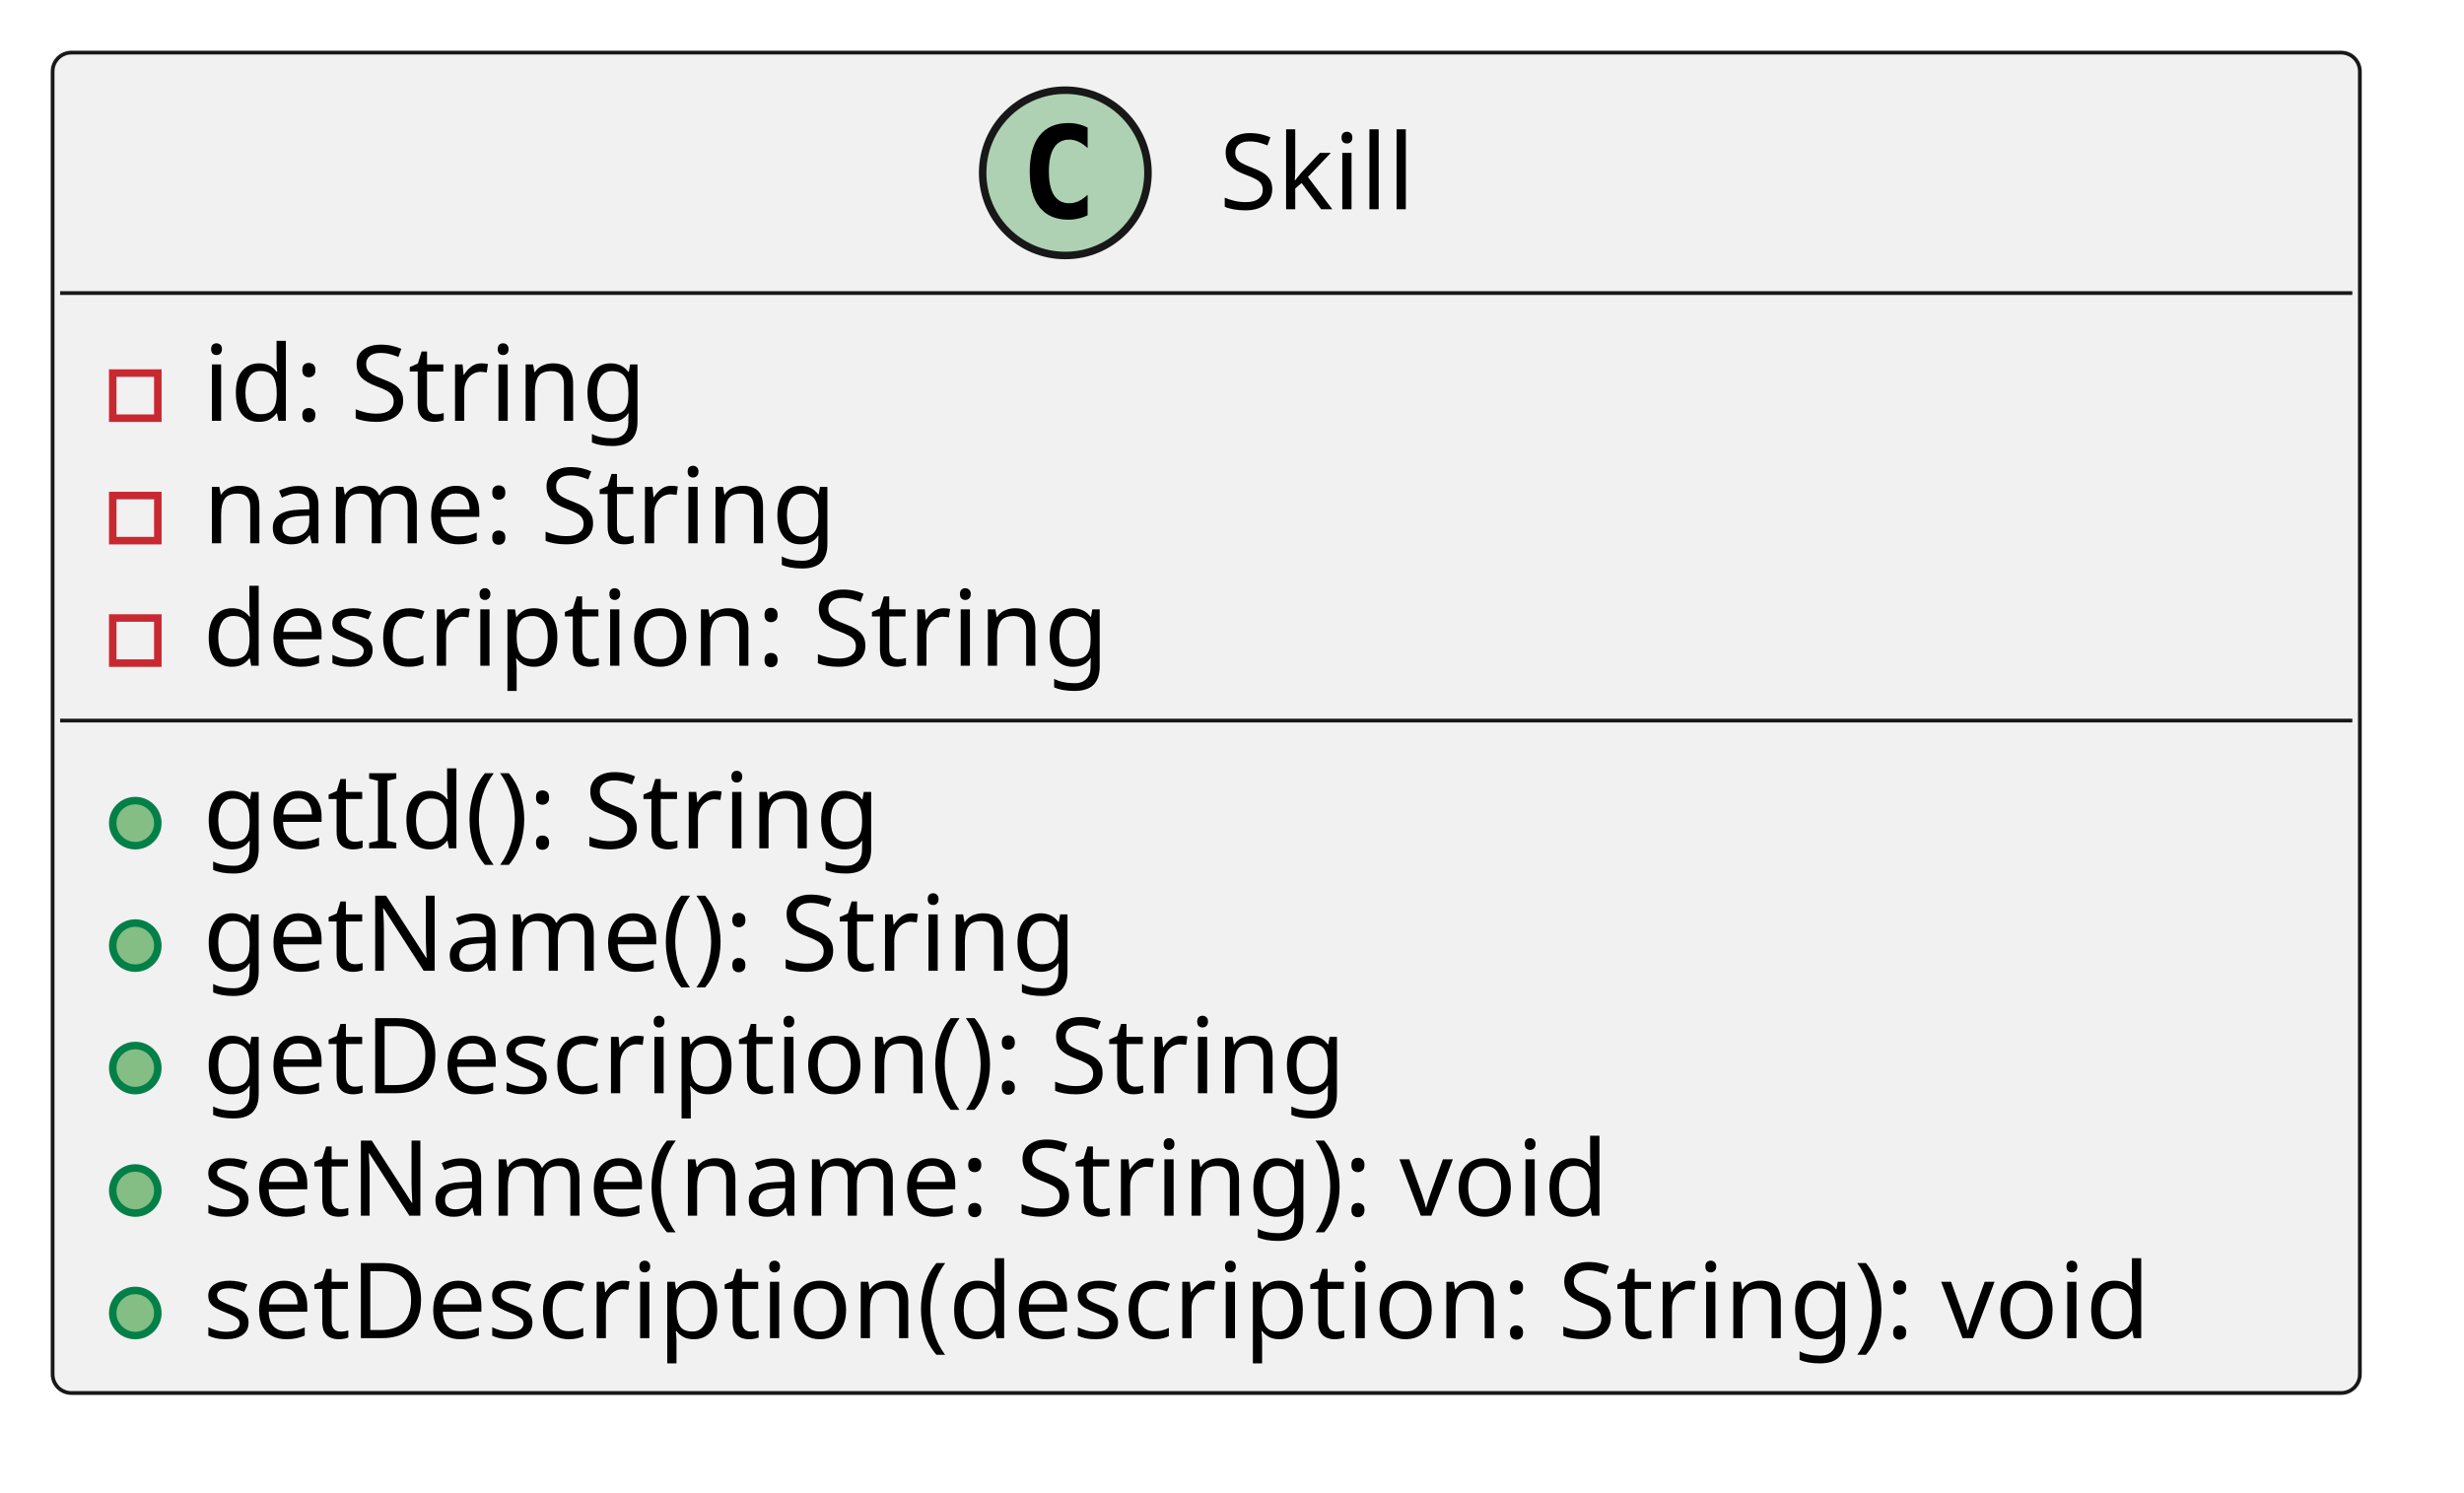
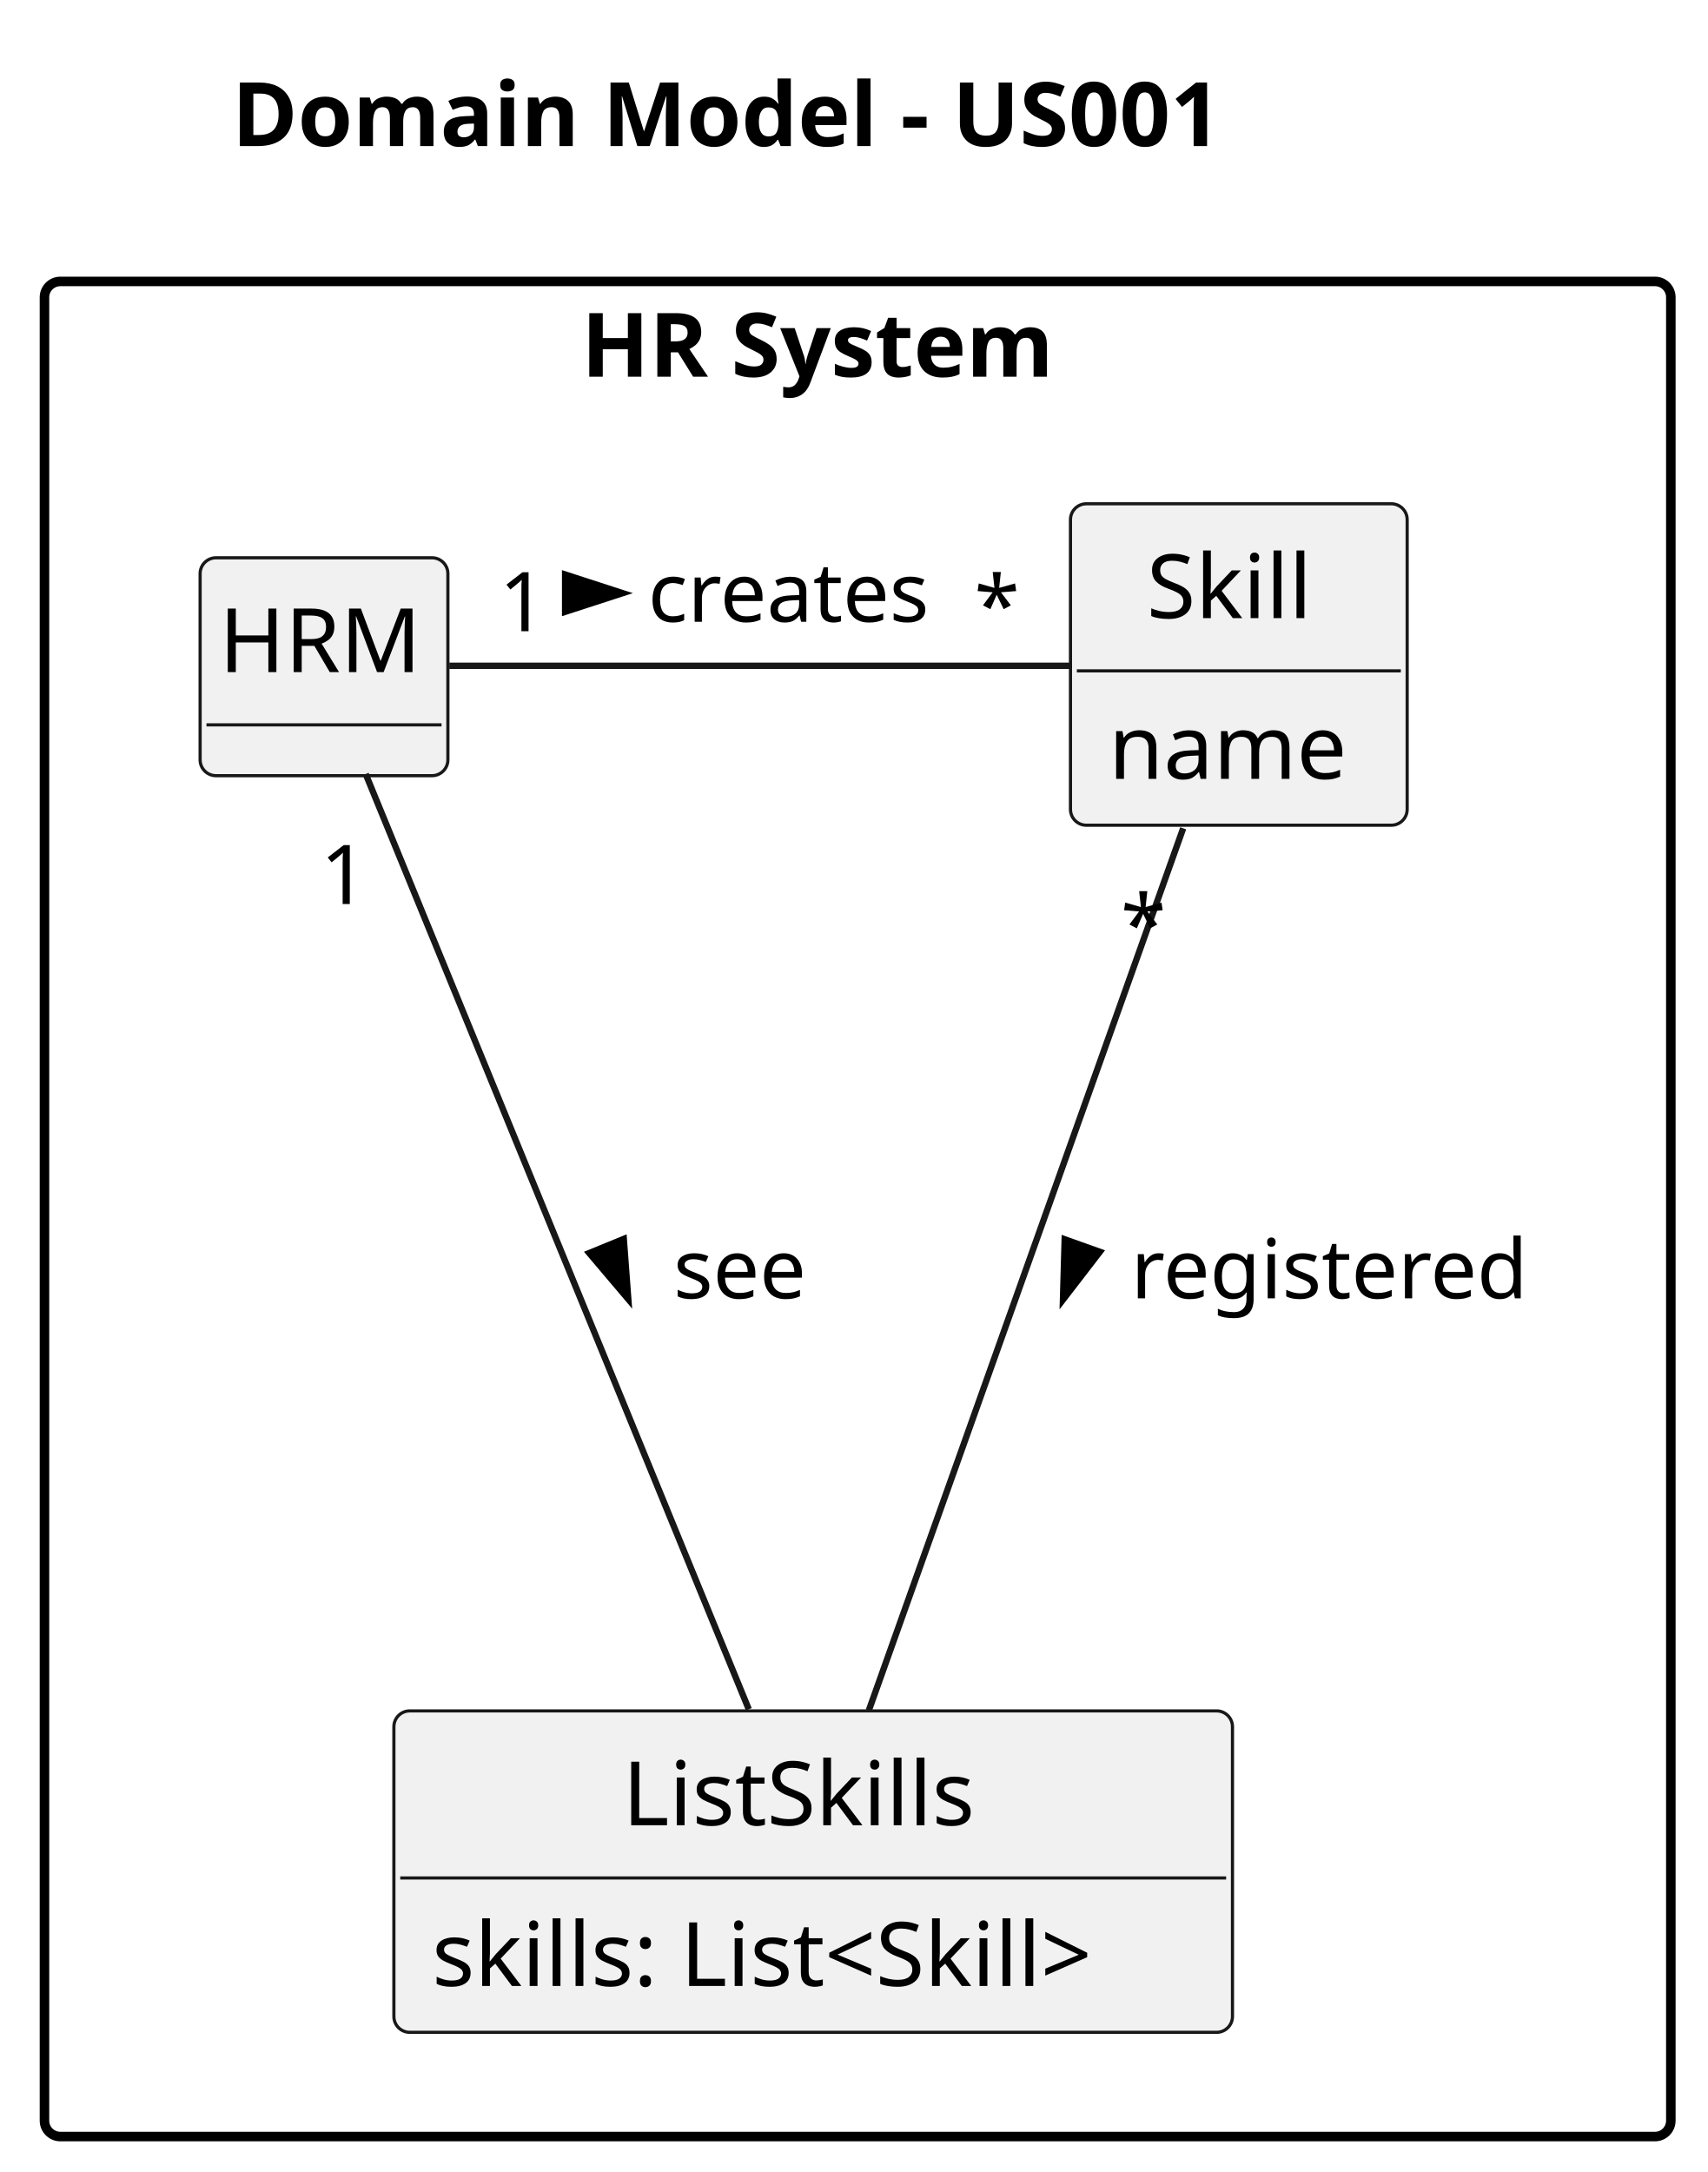
- <svg xmlns="http://www.w3.org/2000/svg" contentStyleType="text/css" height="278.6px" preserveAspectRatio="none" style="width:459px;height:278px;background:#FFFFFF;" version="1.1" viewBox="0 0 459 278" width="459.2px" zoomAndPan="magnify">
+ <svg xmlns="http://www.w3.org/2000/svg" contentStyleType="text/css" height="547.2px" preserveAspectRatio="none" style="width:430px;height:547px;background:#FFFFFF;" version="1.1" viewBox="0 0 430 547" width="430.4px" zoomAndPan="magnify">
  <defs />
  <g>
+     <text fill="#000000" font-family="sans-serif" font-size="22.4" font-weight="bold" lengthAdjust="spacing" textLength="291.2" x="58.4" y="36.792">Domain Model - US001</text>
+     <g id="cluster_HR System">
+       <rect fill="none" height="467.2" rx="4" ry="4" style="stroke:#000000;stroke-width:2.4;" width="409.6" x="11.2" y="70.875" />
+       <text fill="#000000" font-family="sans-serif" font-size="22.4" font-weight="bold" lengthAdjust="spacing" textLength="139.2" x="146.4" y="94.867">HR System</text>
+     </g>
+     <g id="elem_HRM">
+       <rect codeLine="13" fill="#F1F1F1" height="54.875" id="HRM" rx="4" ry="4" style="stroke:#181818;stroke-width:0.8;" width="62.4" x="50.4" y="140.475" />
+       <text fill="#000000" font-family="sans-serif" font-size="22.4" lengthAdjust="spacing" textLength="52.8" x="55.2" y="169.267">HRM</text>
+       <line style="stroke:#181818;stroke-width:0.8;" x1="52" x2="111.2" y1="182.55" y2="182.55" />
+     </g>
    <g id="elem_Skill">
-       <rect codeLine="1" fill="#F1F1F1" height="249.725" id="Skill" rx="3.5" ry="3.5" style="stroke:#181818;stroke-width:0.7;" width="429.8" x="9.8" y="9.8" />
-       <ellipse cx="198.45" cy="32.2" fill="#ADD1B2" rx="15.4" ry="15.4" style="stroke:#181818;stroke-width:1.4;" />
-       <path d="M202.606,40.097 Q201.797,40.513 200.9,40.709 Q200.003,40.928 199.019,40.928 Q195.519,40.928 193.659,38.631 Q191.822,36.312 191.822,31.938 Q191.822,27.562 193.659,25.244 Q195.519,22.925 199.019,22.925 Q200.003,22.925 200.9,23.144 Q201.819,23.363 202.606,23.778 L202.606,27.584 Q201.731,26.775 200.9,26.403 Q200.069,26.009 199.194,26.009 Q197.312,26.009 196.35,27.519 Q195.387,29.006 195.387,31.938 Q195.387,34.869 196.35,36.378 Q197.312,37.866 199.194,37.866 Q200.069,37.866 200.9,37.494 Q201.731,37.1 202.606,36.291 L202.606,40.097 Z " fill="#000000" />
-       <text fill="#000000" font-family="sans-serif" font-size="19.6" lengthAdjust="spacing" textLength="40.6" x="227.15" y="38.985">Skill</text>
-       <line style="stroke:#181818;stroke-width:0.7;" x1="11.2" x2="438.2" y1="54.6" y2="54.6" />
-       <rect fill="none" height="8.4" style="stroke:#C82930;stroke-width:1.4;" width="8.4" x="21" y="69.508" />
-       <text fill="#000000" font-family="sans-serif" font-size="19.6" lengthAdjust="spacing" textLength="89.6" x="37.8" y="78.393">id: String</text>
-       <rect fill="none" height="8.4" style="stroke:#C82930;stroke-width:1.4;" width="8.4" x="21" y="92.323" />
-       <text fill="#000000" font-family="sans-serif" font-size="19.6" lengthAdjust="spacing" textLength="128.8" x="37.8" y="101.209">name: String</text>
-       <rect fill="none" height="8.4" style="stroke:#C82930;stroke-width:1.4;" width="8.4" x="21" y="115.139" />
-       <text fill="#000000" font-family="sans-serif" font-size="19.6" lengthAdjust="spacing" textLength="182" x="37.8" y="124.024">description: String</text>
-       <line style="stroke:#181818;stroke-width:0.7;" x1="11.2" x2="438.2" y1="134.247" y2="134.247" />
-       <ellipse cx="25.2" cy="153.355" fill="#84BE84" rx="4.2" ry="4.2" style="stroke:#038048;stroke-width:1.4;" />
-       <text fill="#000000" font-family="sans-serif" font-size="19.6" lengthAdjust="spacing" textLength="135.8" x="37.8" y="158.04">getId(): String</text>
-       <ellipse cx="25.2" cy="176.17" fill="#84BE84" rx="4.2" ry="4.2" style="stroke:#038048;stroke-width:1.4;" />
-       <text fill="#000000" font-family="sans-serif" font-size="19.6" lengthAdjust="spacing" textLength="176.4" x="37.8" y="180.856">getName(): String</text>
-       <ellipse cx="25.2" cy="198.986" fill="#84BE84" rx="4.2" ry="4.2" style="stroke:#038048;stroke-width:1.4;" />
-       <text fill="#000000" font-family="sans-serif" font-size="19.6" lengthAdjust="spacing" textLength="231" x="37.8" y="203.671">getDescription(): String</text>
-       <ellipse cx="25.2" cy="221.802" fill="#84BE84" rx="4.2" ry="4.2" style="stroke:#038048;stroke-width:1.4;" />
-       <text fill="#000000" font-family="sans-serif" font-size="19.6" lengthAdjust="spacing" textLength="285.6" x="37.8" y="226.487">setName(name: String): void</text>
-       <ellipse cx="25.2" cy="244.617" fill="#84BE84" rx="4.2" ry="4.2" style="stroke:#038048;stroke-width:1.4;" />
-       <text fill="#000000" font-family="sans-serif" font-size="19.6" lengthAdjust="spacing" textLength="393.4" x="37.8" y="249.303">setDescription(description: String): void</text>
+       <rect codeLine="16" fill="#F1F1F1" height="80.95" id="Skill" rx="4" ry="4" style="stroke:#181818;stroke-width:0.8;" width="84.8" x="269.6" y="126.875" />
+       <text fill="#000000" font-family="sans-serif" font-size="22.4" lengthAdjust="spacing" textLength="46.4" x="288.8" y="155.667">Skill</text>
+       <line style="stroke:#181818;stroke-width:0.8;" x1="271.2" x2="352.8" y1="168.95" y2="168.95" />
+       <text fill="#000000" font-family="sans-serif" font-size="22.4" lengthAdjust="spacing" textLength="65.6" x="279.2" y="196.142">name</text>
+     </g>
+     <g id="elem_ListSkills">
+       <rect codeLine="20" fill="#F1F1F1" height="80.95" id="ListSkills" rx="4" ry="4" style="stroke:#181818;stroke-width:0.8;" width="211.2" x="99.2" y="430.875" />
+       <text fill="#000000" font-family="sans-serif" font-size="22.4" lengthAdjust="spacing" textLength="96" x="156.8" y="459.667">ListSkills</text>
+       <line style="stroke:#181818;stroke-width:0.8;" x1="100.8" x2="308.8" y1="472.95" y2="472.95" />
+       <text fill="#000000" font-family="sans-serif" font-size="22.4" lengthAdjust="spacing" textLength="192" x="108.8" y="500.142">skills: List&lt;Skill&gt;</text>
+     </g>
+     <g id="link_HRM_Skill">
+       <path codeLine="24" d="M113.152,167.675 C153.696,167.675 224.24,167.675 269.488,167.675 " fill="none" id="HRM-Skill" style="stroke:#181818;stroke-width:1.6;" />
+       <polygon fill="#000000" points="156.8,149.381,142.328,144.679,142.328,154.083,156.8,149.381" style="stroke:#000000;stroke-width:1.6;" />
+       <text fill="#000000" font-family="sans-serif" font-size="20.8" lengthAdjust="spacing" textLength="76.8" x="163.2" y="156.582">creates</text>
+       <text fill="#000000" font-family="sans-serif" font-size="20.8" lengthAdjust="spacing" textLength="12.8" x="125.724" y="158.964">1</text>
+       <text fill="#000000" font-family="sans-serif" font-size="20.8" lengthAdjust="spacing" textLength="11.2" x="245.358" y="159.873">*</text>
+     </g>
+     <g id="link_HRM_ListSkills">
+       <path codeLine="25" d="M92.096,194.923 C113.632,247.483 162.896,367.771 188.576,430.459 " fill="none" id="HRM-ListSkills" style="stroke:#181818;stroke-width:1.6;" />
+       <polygon fill="#000000" points="158.232,327.184,157.098,312.01,148.395,315.575,158.232,327.184" style="stroke:#000000;stroke-width:1.6;" />
+       <text fill="#000000" font-family="sans-serif" font-size="20.8" lengthAdjust="spacing" textLength="36.8" x="169.6" y="326.982">see</text>
+       <text fill="#000000" font-family="sans-serif" font-size="20.8" lengthAdjust="spacing" textLength="12.8" x="80.704" y="227.676">1</text>
+     </g>
+     <g id="link_Skill_ListSkills">
+       <path codeLine="26" d="M297.984,208.603 C277.44,266.251 239.36,373.083 218.816,430.747 " fill="none" id="Skill-ListSkills" style="stroke:#181818;stroke-width:1.6;" />
+       <polygon fill="#000000" points="267.714,327.317,277.002,315.263,268.143,312.106,267.714,327.317" style="stroke:#000000;stroke-width:1.6;" />
+       <text fill="#000000" font-family="sans-serif" font-size="20.8" lengthAdjust="spacing" textLength="105.6" x="284.8" y="326.982">registered</text>
+       <text fill="#000000" font-family="sans-serif" font-size="20.8" lengthAdjust="spacing" textLength="11.2" x="282.248" y="240.249">*</text>
    </g>
  </g>
</svg>
